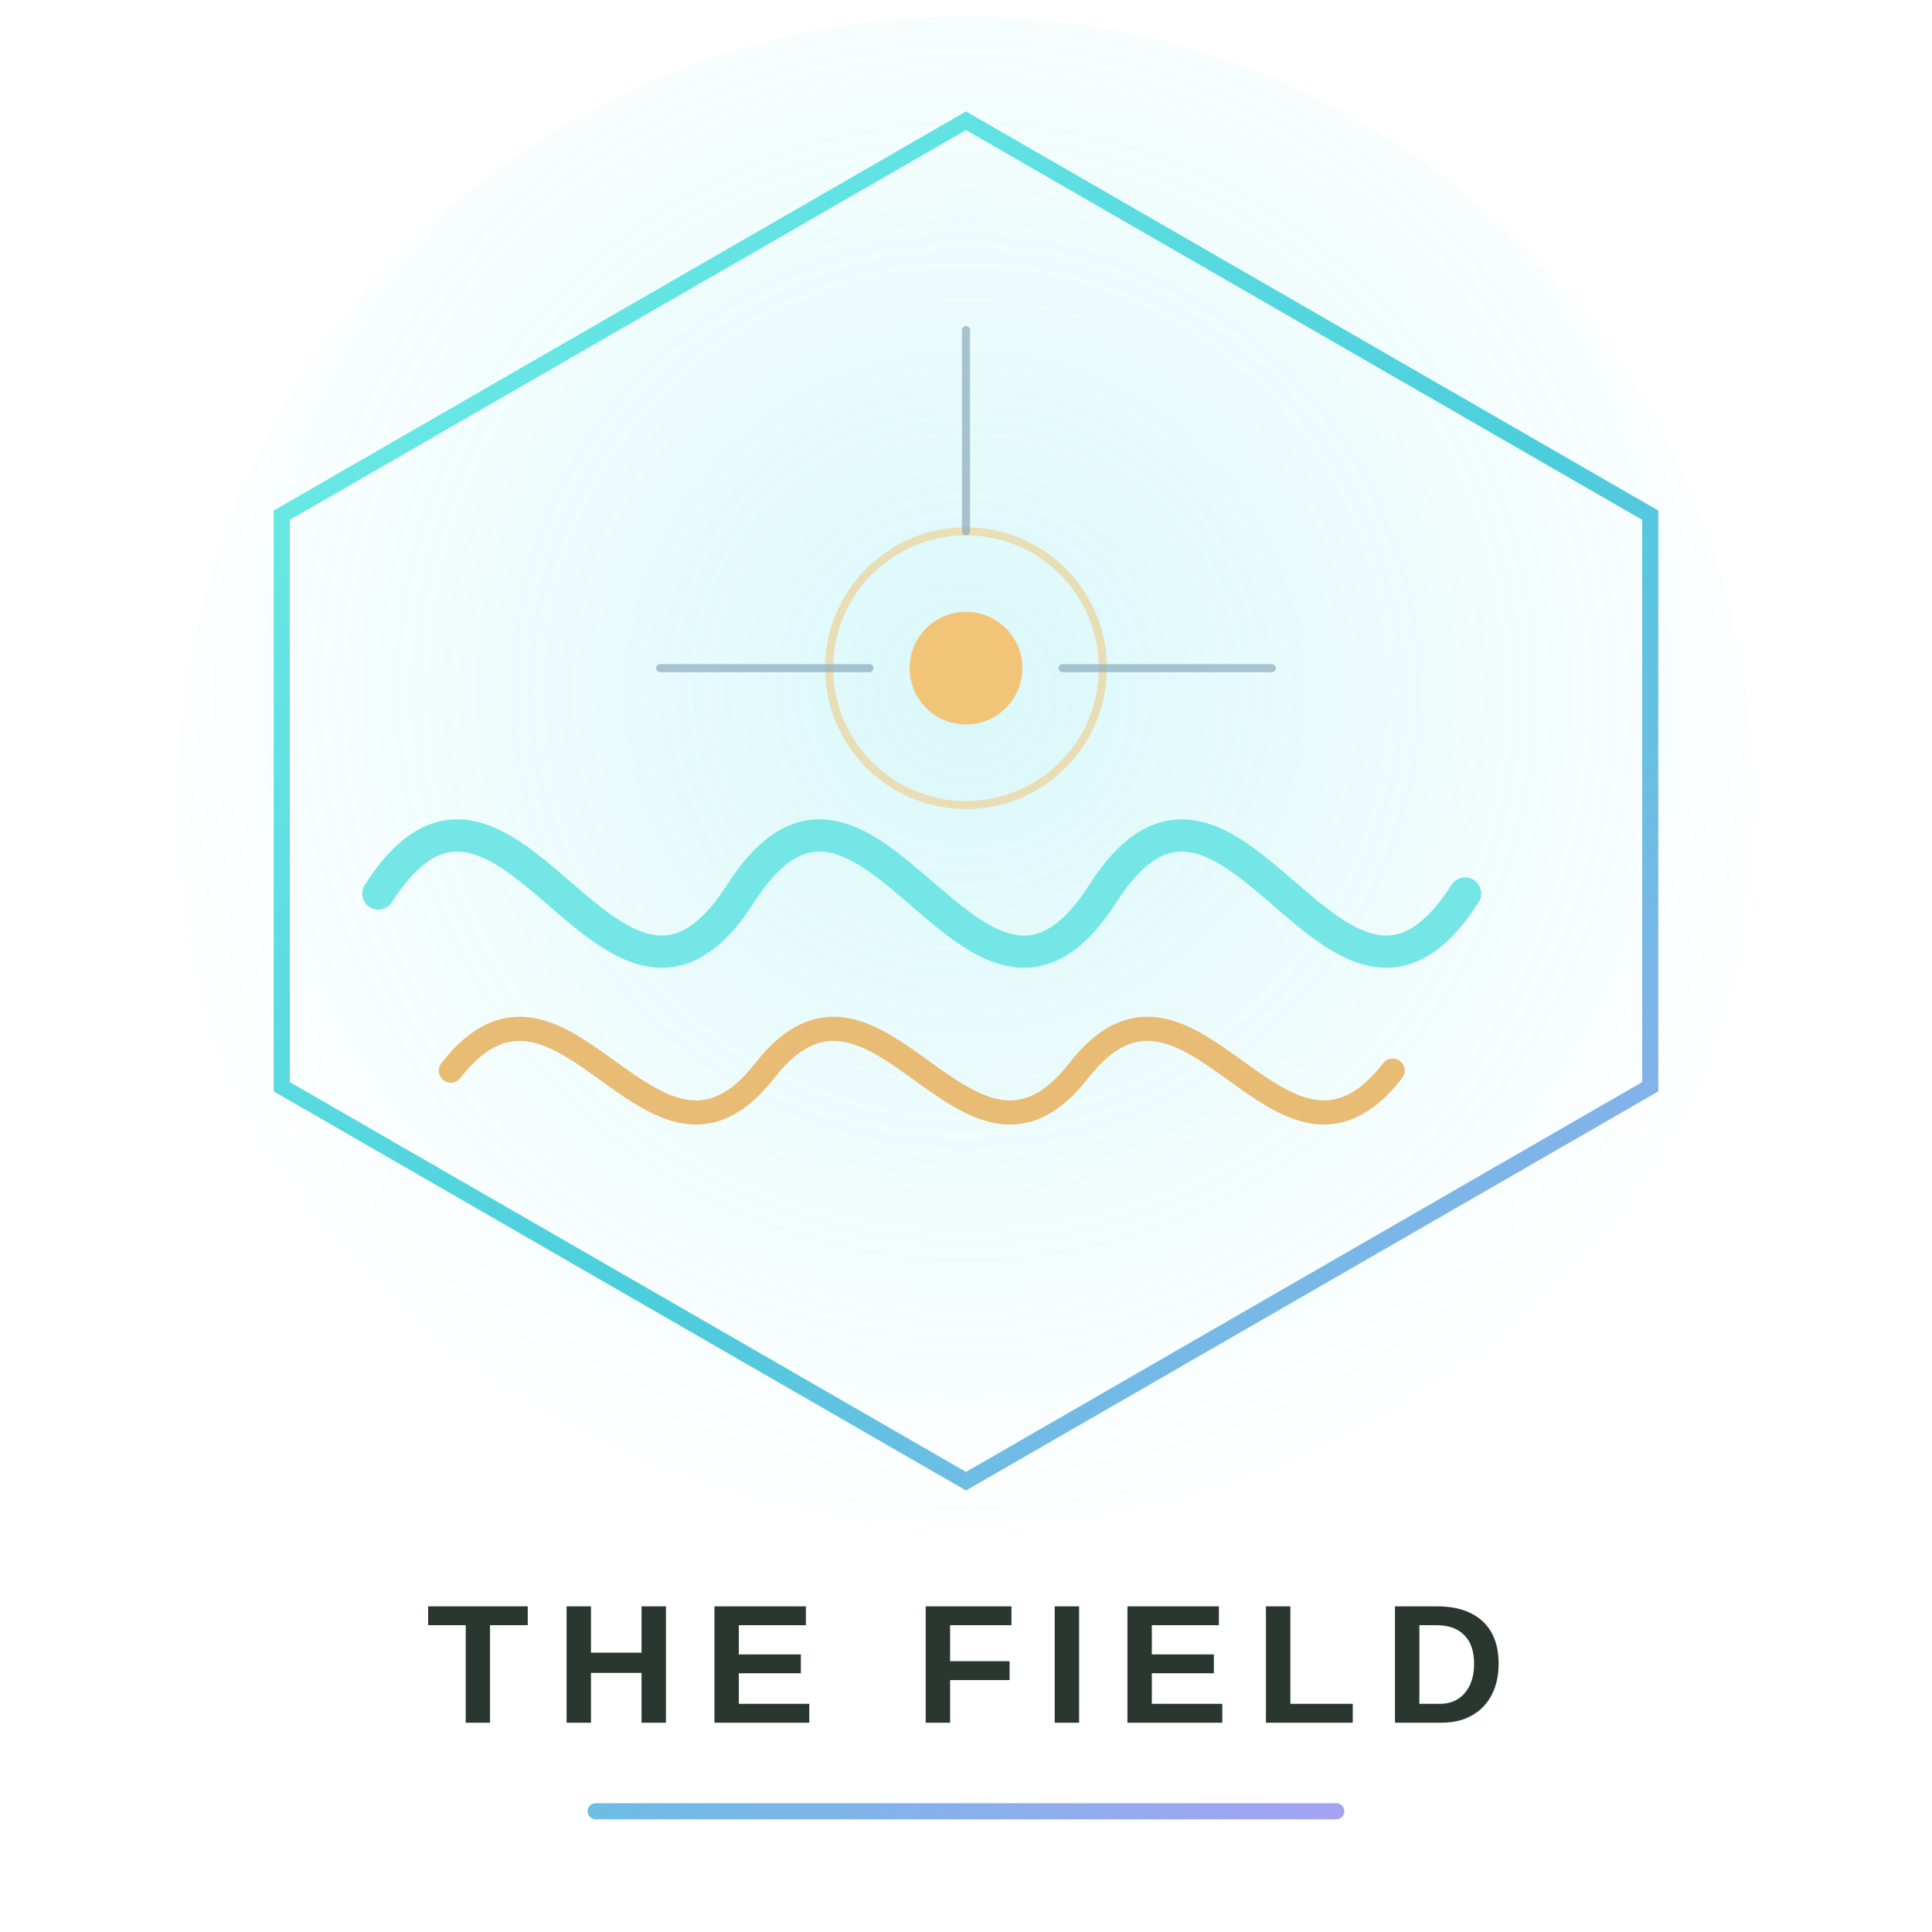
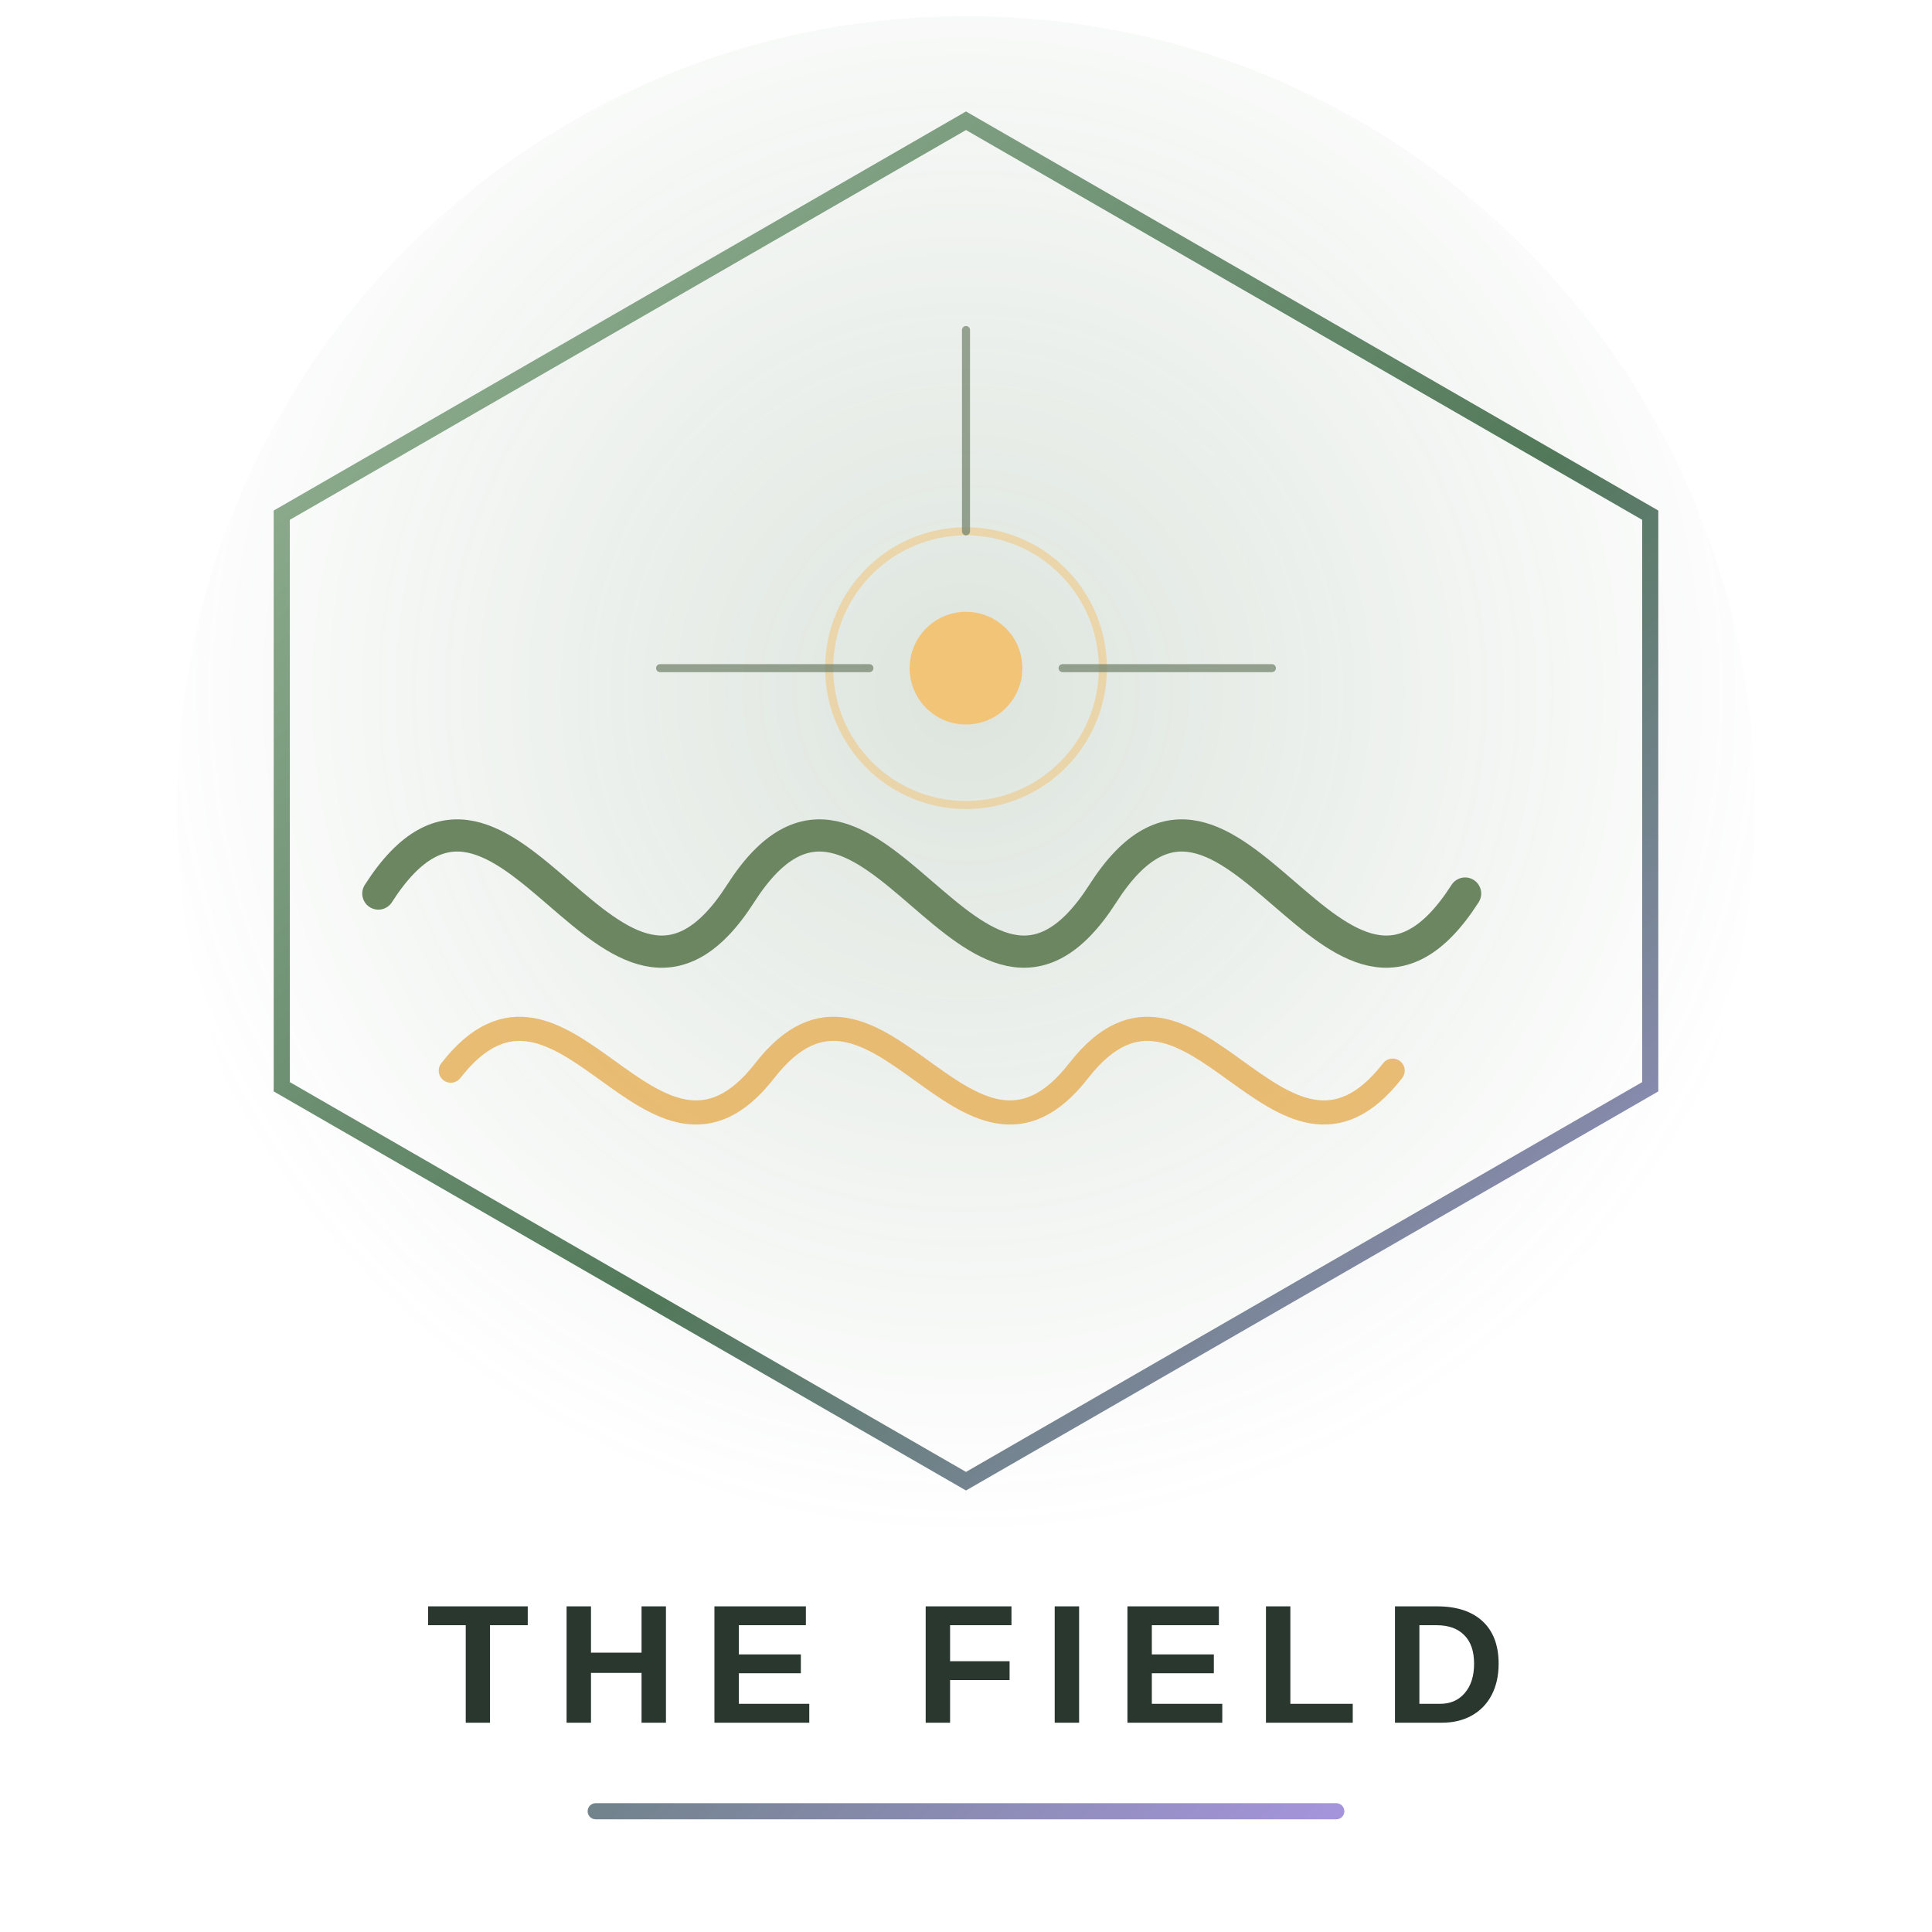
<svg xmlns="http://www.w3.org/2000/svg" viewBox="0 0 240 240" fill="none">
  <defs>
    <linearGradient id="frame" x1="30" y1="24" x2="210" y2="214" gradientUnits="userSpaceOnUse">
-       <stop stop-color="#70F0E7" />
-       <stop offset=".52" stop-color="#4BCDDC" />
+       <stop stop-color="#9BB89A" />
+       <stop offset=".52" stop-color="#52785A" />
      <stop offset="1" stop-color="#B69AF7" />
    </linearGradient>
    <radialGradient id="glow" cx="0" cy="0" r="1" gradientTransform="matrix(0 104 -104 0 120 86)" gradientUnits="userSpaceOnUse">
-       <stop stop-color="#45DCE2" stop-opacity=".2" />
-       <stop offset="1" stop-color="#45DCE2" stop-opacity="0" />
+       <stop stop-color="#557A58" stop-opacity=".2" />
+       <stop offset="1" stop-color="#557A58" stop-opacity="0" />
    </radialGradient>
  </defs>
  <circle cx="120" cy="100" r="98" fill="url(#glow)" />
  <path d="M120 15 205 64v71l-85 49-85-49V64l85-49Z" stroke="url(#frame)" stroke-width="2" />
-   <path d="M47 111c16-25 29 25 45 0s29 25 45 0 29 25 45 0" stroke="#73E6E5" stroke-linecap="round" stroke-width="4" />
+   <path d="M47 111c16-25 29 25 45 0s29 25 45 0 29 25 45 0" stroke="#6D8662" stroke-linecap="round" stroke-width="4" />
  <path d="M56 133c14-18 25 18 39 0s25 18 39 0 25 18 39 0" stroke="#E8B96E" stroke-linecap="round" stroke-opacity=".95" stroke-width="3" />
  <circle cx="120" cy="83" r="7" fill="#F2C477" />
  <circle cx="120" cy="83" r="17" stroke="#F2C477" stroke-opacity=".52" />
-   <path d="M120 66V41m-12 42H82m50 0h26" stroke="#8EAEBD" stroke-linecap="round" stroke-opacity=".72" />
+   <path d="M120 66V41m-12 42H82m50 0h26" stroke="#72836B" stroke-linecap="round" stroke-opacity=".72" />
  <text x="120" y="214" fill="#29372F" font-family="Arial,sans-serif" font-size="21" font-weight="700" letter-spacing="3.2" text-anchor="middle">THE FIELD</text>
  <path d="M74 225h92" stroke="url(#frame)" stroke-linecap="round" stroke-width="2" />
</svg>
